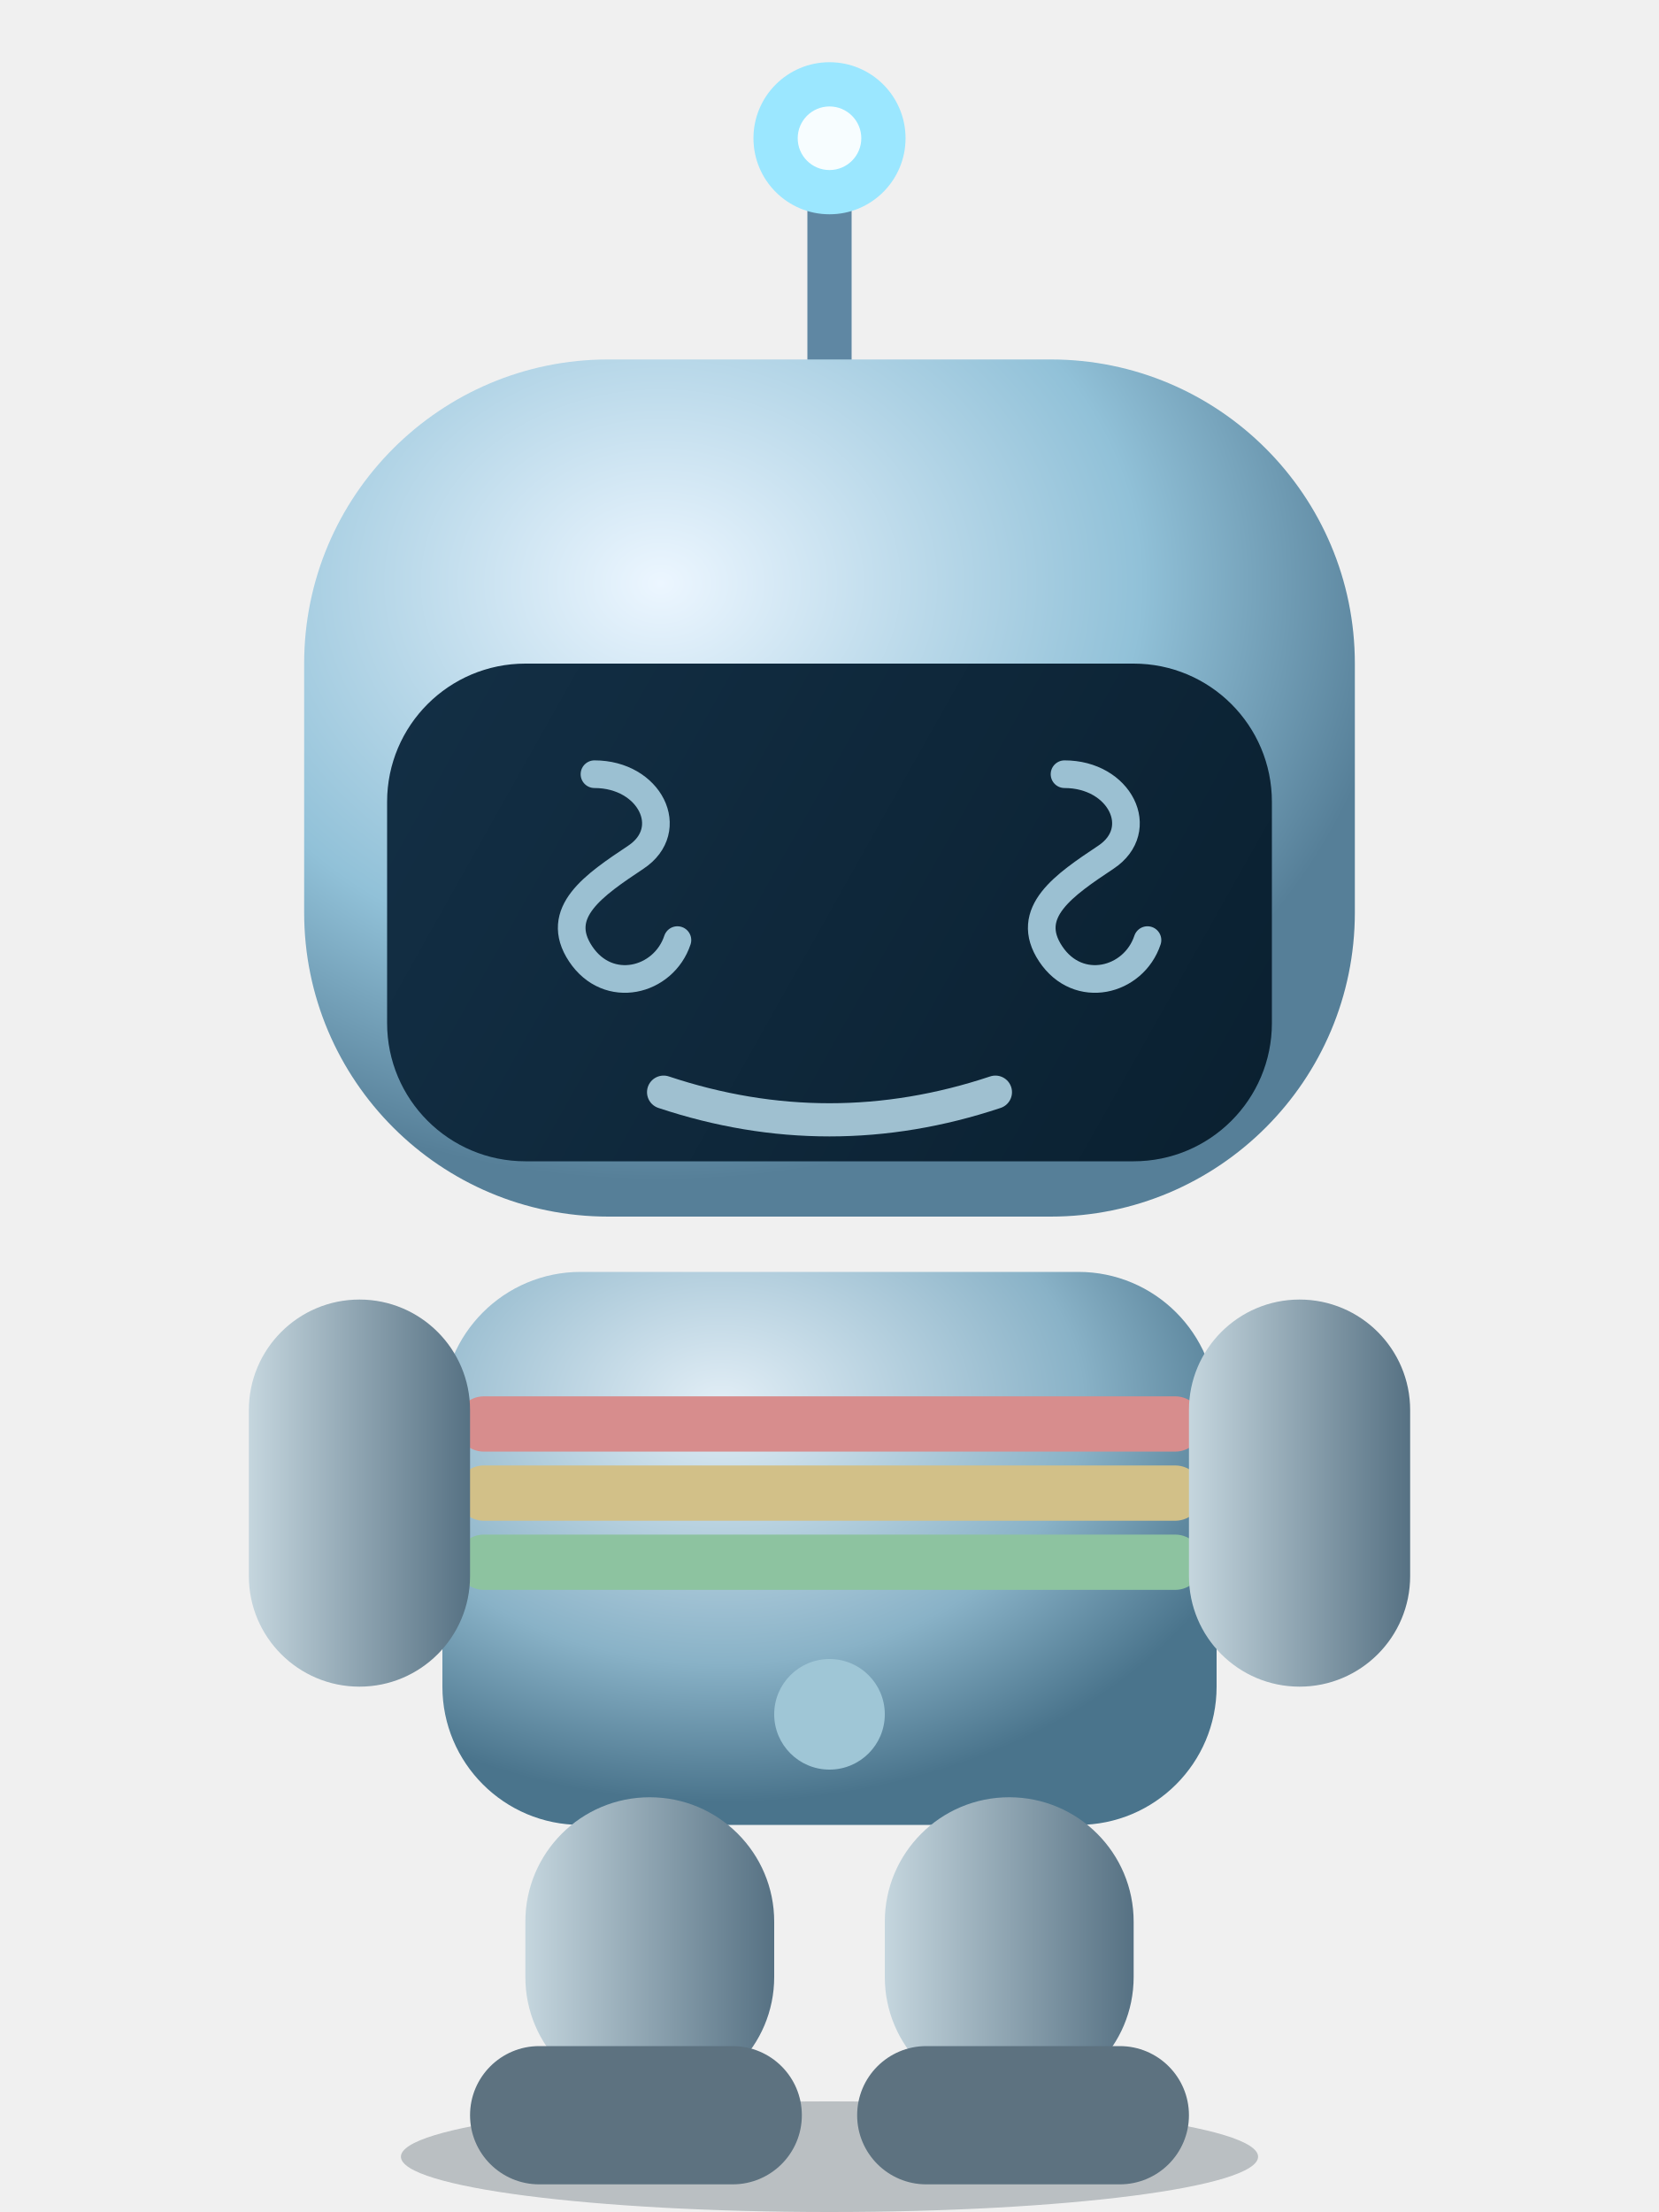
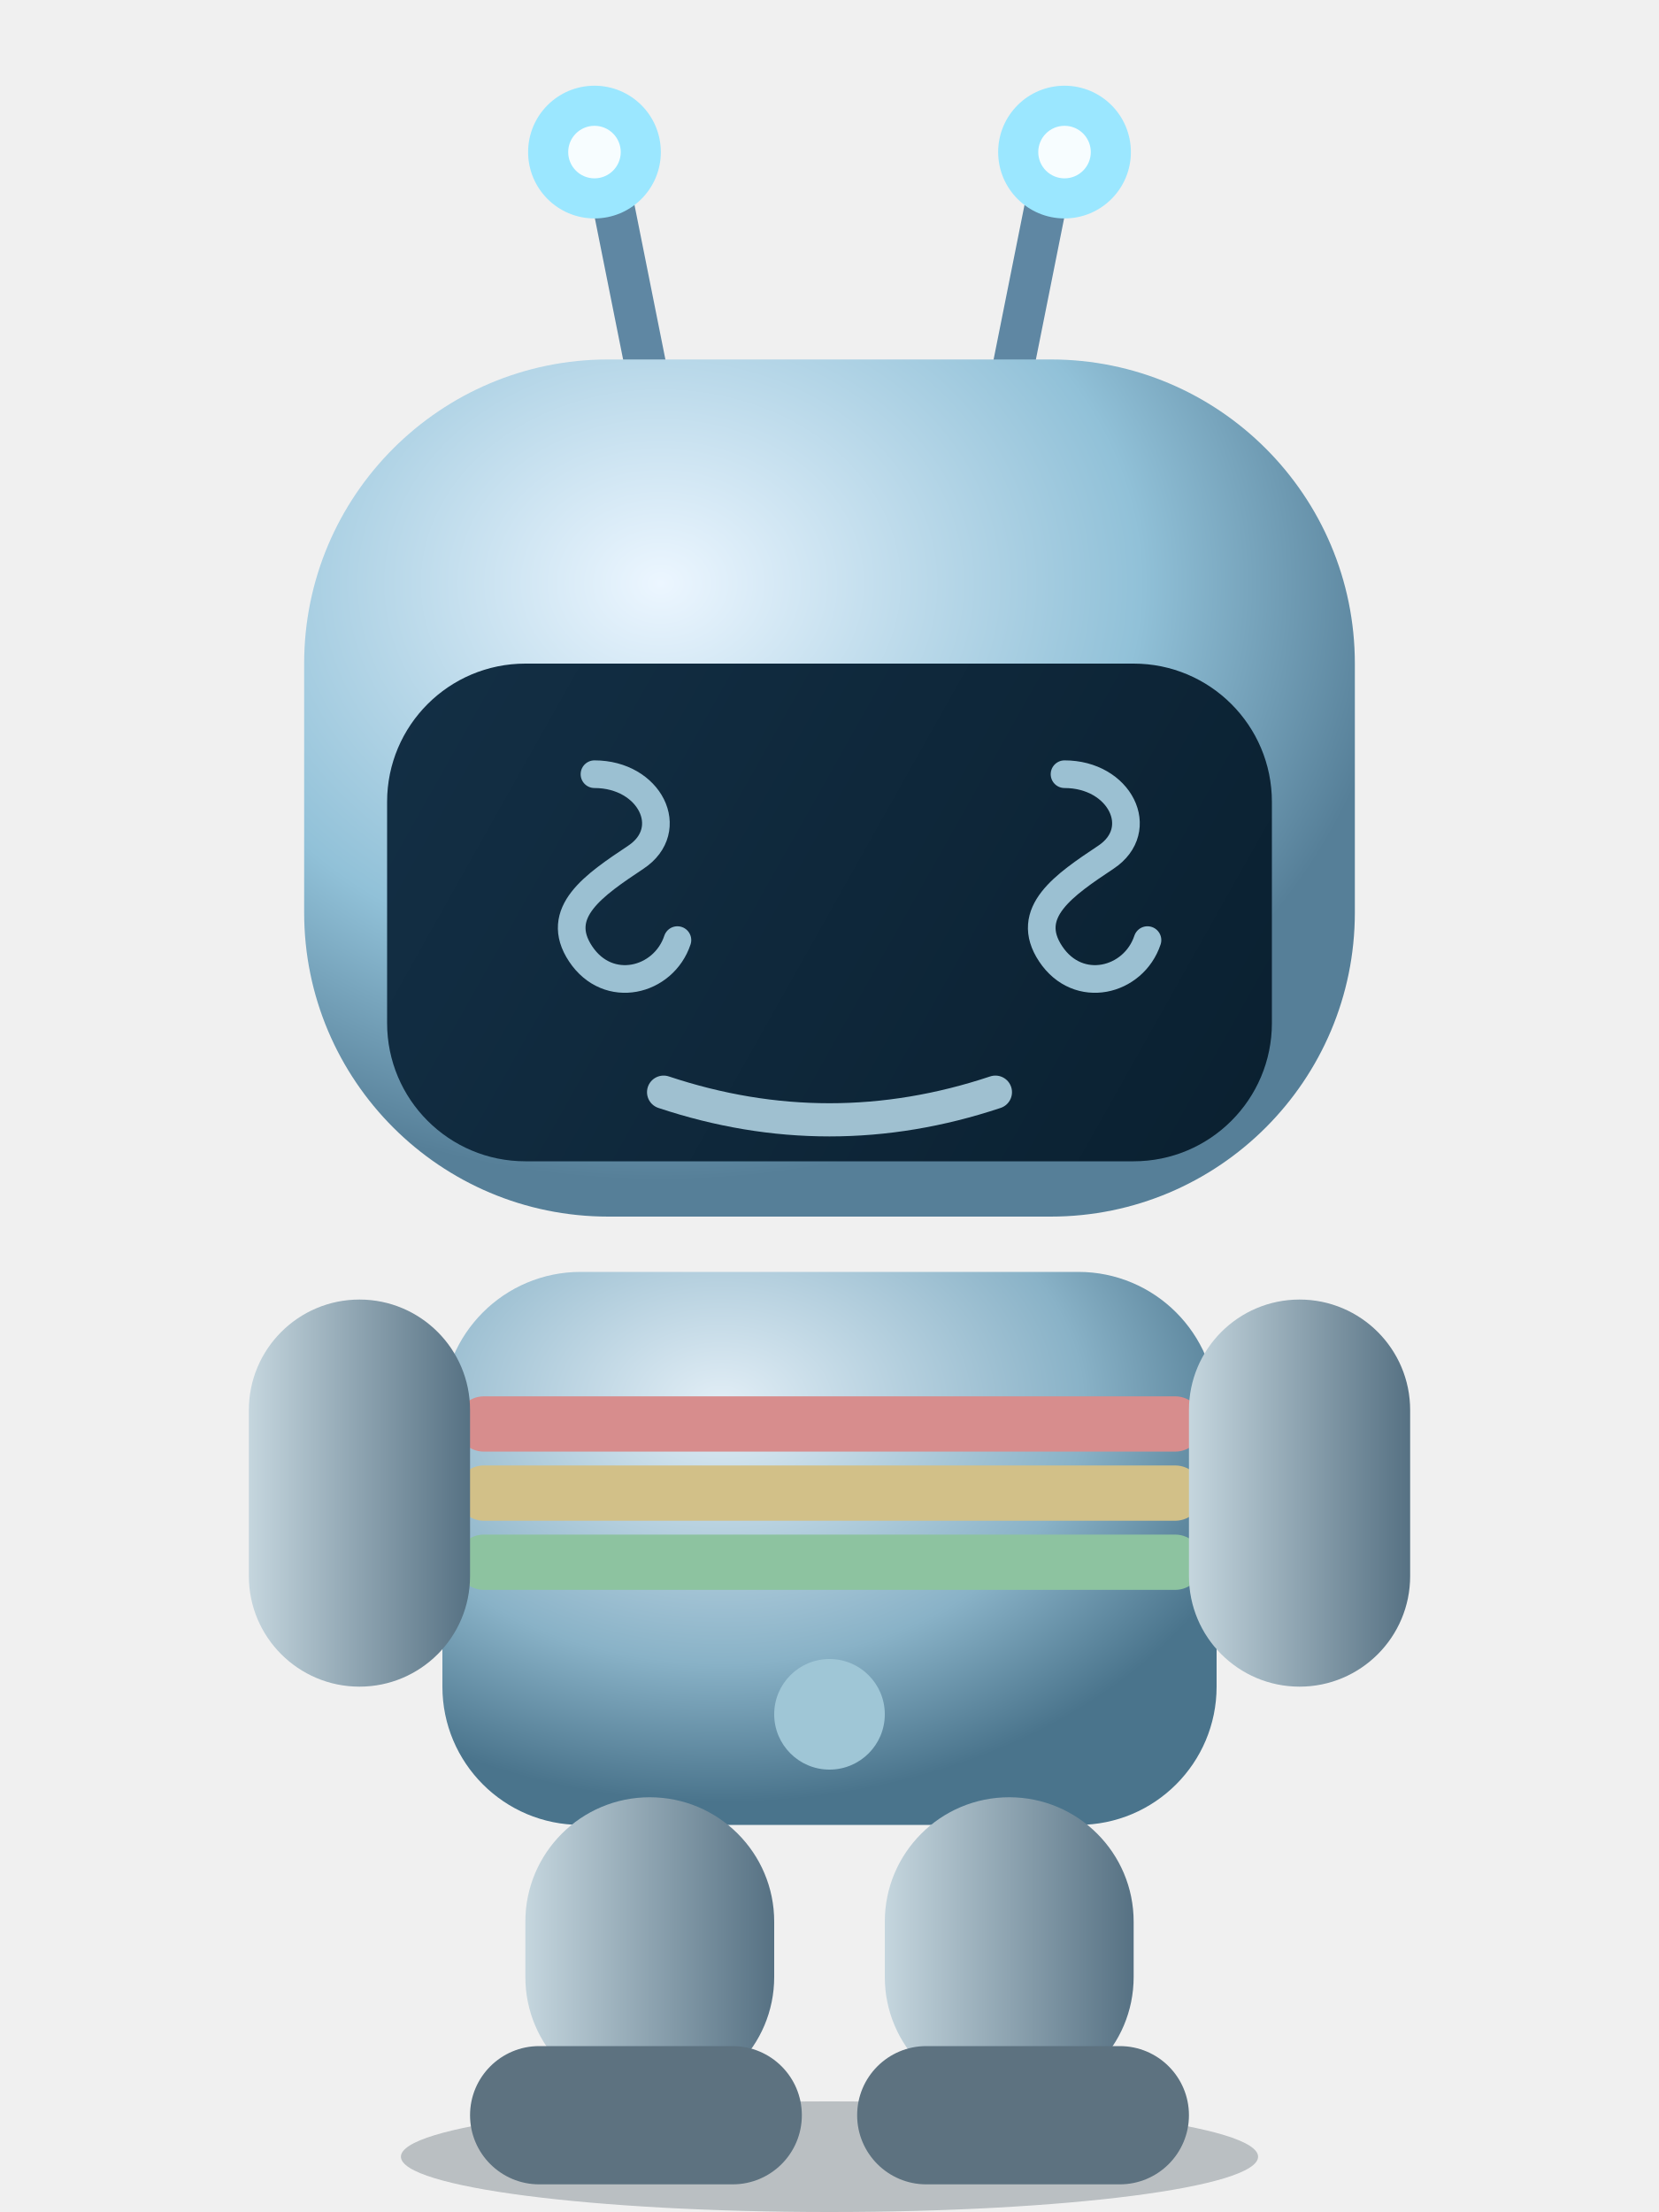
<svg xmlns="http://www.w3.org/2000/svg" width="120" height="160" viewBox="0 0 120 160" fill="none">
  <defs>
    <radialGradient id="head" cx="34%" cy="26%" r="70%">
      <stop offset="0%" stop-color="#ecf6ff" />
      <stop offset="65%" stop-color="#91c1d8" />
      <stop offset="100%" stop-color="#567f98" />
    </radialGradient>
    <radialGradient id="body" cx="36%" cy="24%" r="72%">
      <stop offset="0%" stop-color="#e2eef6" />
      <stop offset="65%" stop-color="#89b2c7" />
      <stop offset="100%" stop-color="#4a748c" />
    </radialGradient>
    <linearGradient id="visor" x1="28" y1="48" x2="92" y2="84" gradientUnits="userSpaceOnUse">
      <stop offset="0%" stop-color="#132f45" />
      <stop offset="100%" stop-color="#0a2030" />
    </linearGradient>
    <linearGradient id="limb" x1="0" y1="0" x2="1" y2="0">
      <stop offset="0%" stop-color="#c5d6de" />
      <stop offset="100%" stop-color="#567183" />
    </linearGradient>
  </defs>
  <ellipse cx="60" cy="156" rx="31" ry="4" fill="#102331" fill-opacity="0.24" />
  <g>
-     <path d="M60 26 L60 12" stroke="#5f87a3" stroke-width="3.2" stroke-linecap="round" />
-     <circle cx="60" cy="10" r="5.5" fill="#9be7ff" />
-     <circle cx="60" cy="10" r="2.3" fill="#ffffff" fill-opacity="0.92" />
+     <path d="M47 28 L44 13" stroke="#5f87a3" stroke-width="3" stroke-linecap="round" />
+     <path d="M73 28 L76 13" stroke="#5f87a3" stroke-width="3" stroke-linecap="round" />
+     <circle cx="43" cy="11" r="4.8" fill="#9be7ff" />
+     <circle cx="77" cy="11" r="4.8" fill="#9be7ff" />
+     <circle cx="43" cy="11" r="1.9" fill="#ffffff" fill-opacity="0.92" />
+     <circle cx="77" cy="11" r="1.9" fill="#ffffff" fill-opacity="0.92" />
    <rect x="22" y="26" width="76" height="62" rx="22" fill="url(#head)" />
    <rect x="28" y="48" width="64" height="36" rx="10" fill="url(#visor)" />
    <path d="M43 56 C47 56 49 60 46 62 C43 64 40 66 42 69 C44 72 48 71 49 68" stroke="#9bc0d2" stroke-width="2" stroke-linecap="round" fill="none" />
    <path d="M77 56 C81 56 83 60 80 62 C77 64 74 66 76 69 C78 72 82 71 83 68" stroke="#9bc0d2" stroke-width="2" stroke-linecap="round" fill="none" />
    <path d="M48 79 Q60 83 72 79" stroke="#9fc0d0" stroke-width="2.4" stroke-linecap="round" />
    <rect x="32" y="92" width="56" height="40" rx="10" fill="url(#body)" />
    <rect x="33" y="101" width="54" height="4" rx="2" fill="#d78d8d" />
    <rect x="33" y="106" width="54" height="4" rx="2" fill="#d2c088" />
    <rect x="33" y="111" width="54" height="4" rx="2" fill="#8dc3a0" />
    <circle cx="60" cy="124" r="4" fill="#9fc6d6" />
    <rect x="18" y="94" width="16" height="28" rx="8" fill="url(#limb)" />
    <rect x="86" y="94" width="16" height="28" rx="8" fill="url(#limb)" />
    <rect x="38" y="130" width="18" height="22" rx="9" fill="url(#limb)" />
    <rect x="64" y="130" width="18" height="22" rx="9" fill="url(#limb)" />
    <rect x="34" y="148" width="24" height="10" rx="5" fill="#5d7280" />
    <rect x="62" y="148" width="24" height="10" rx="5" fill="#5d7280" />
  </g>
</svg>
